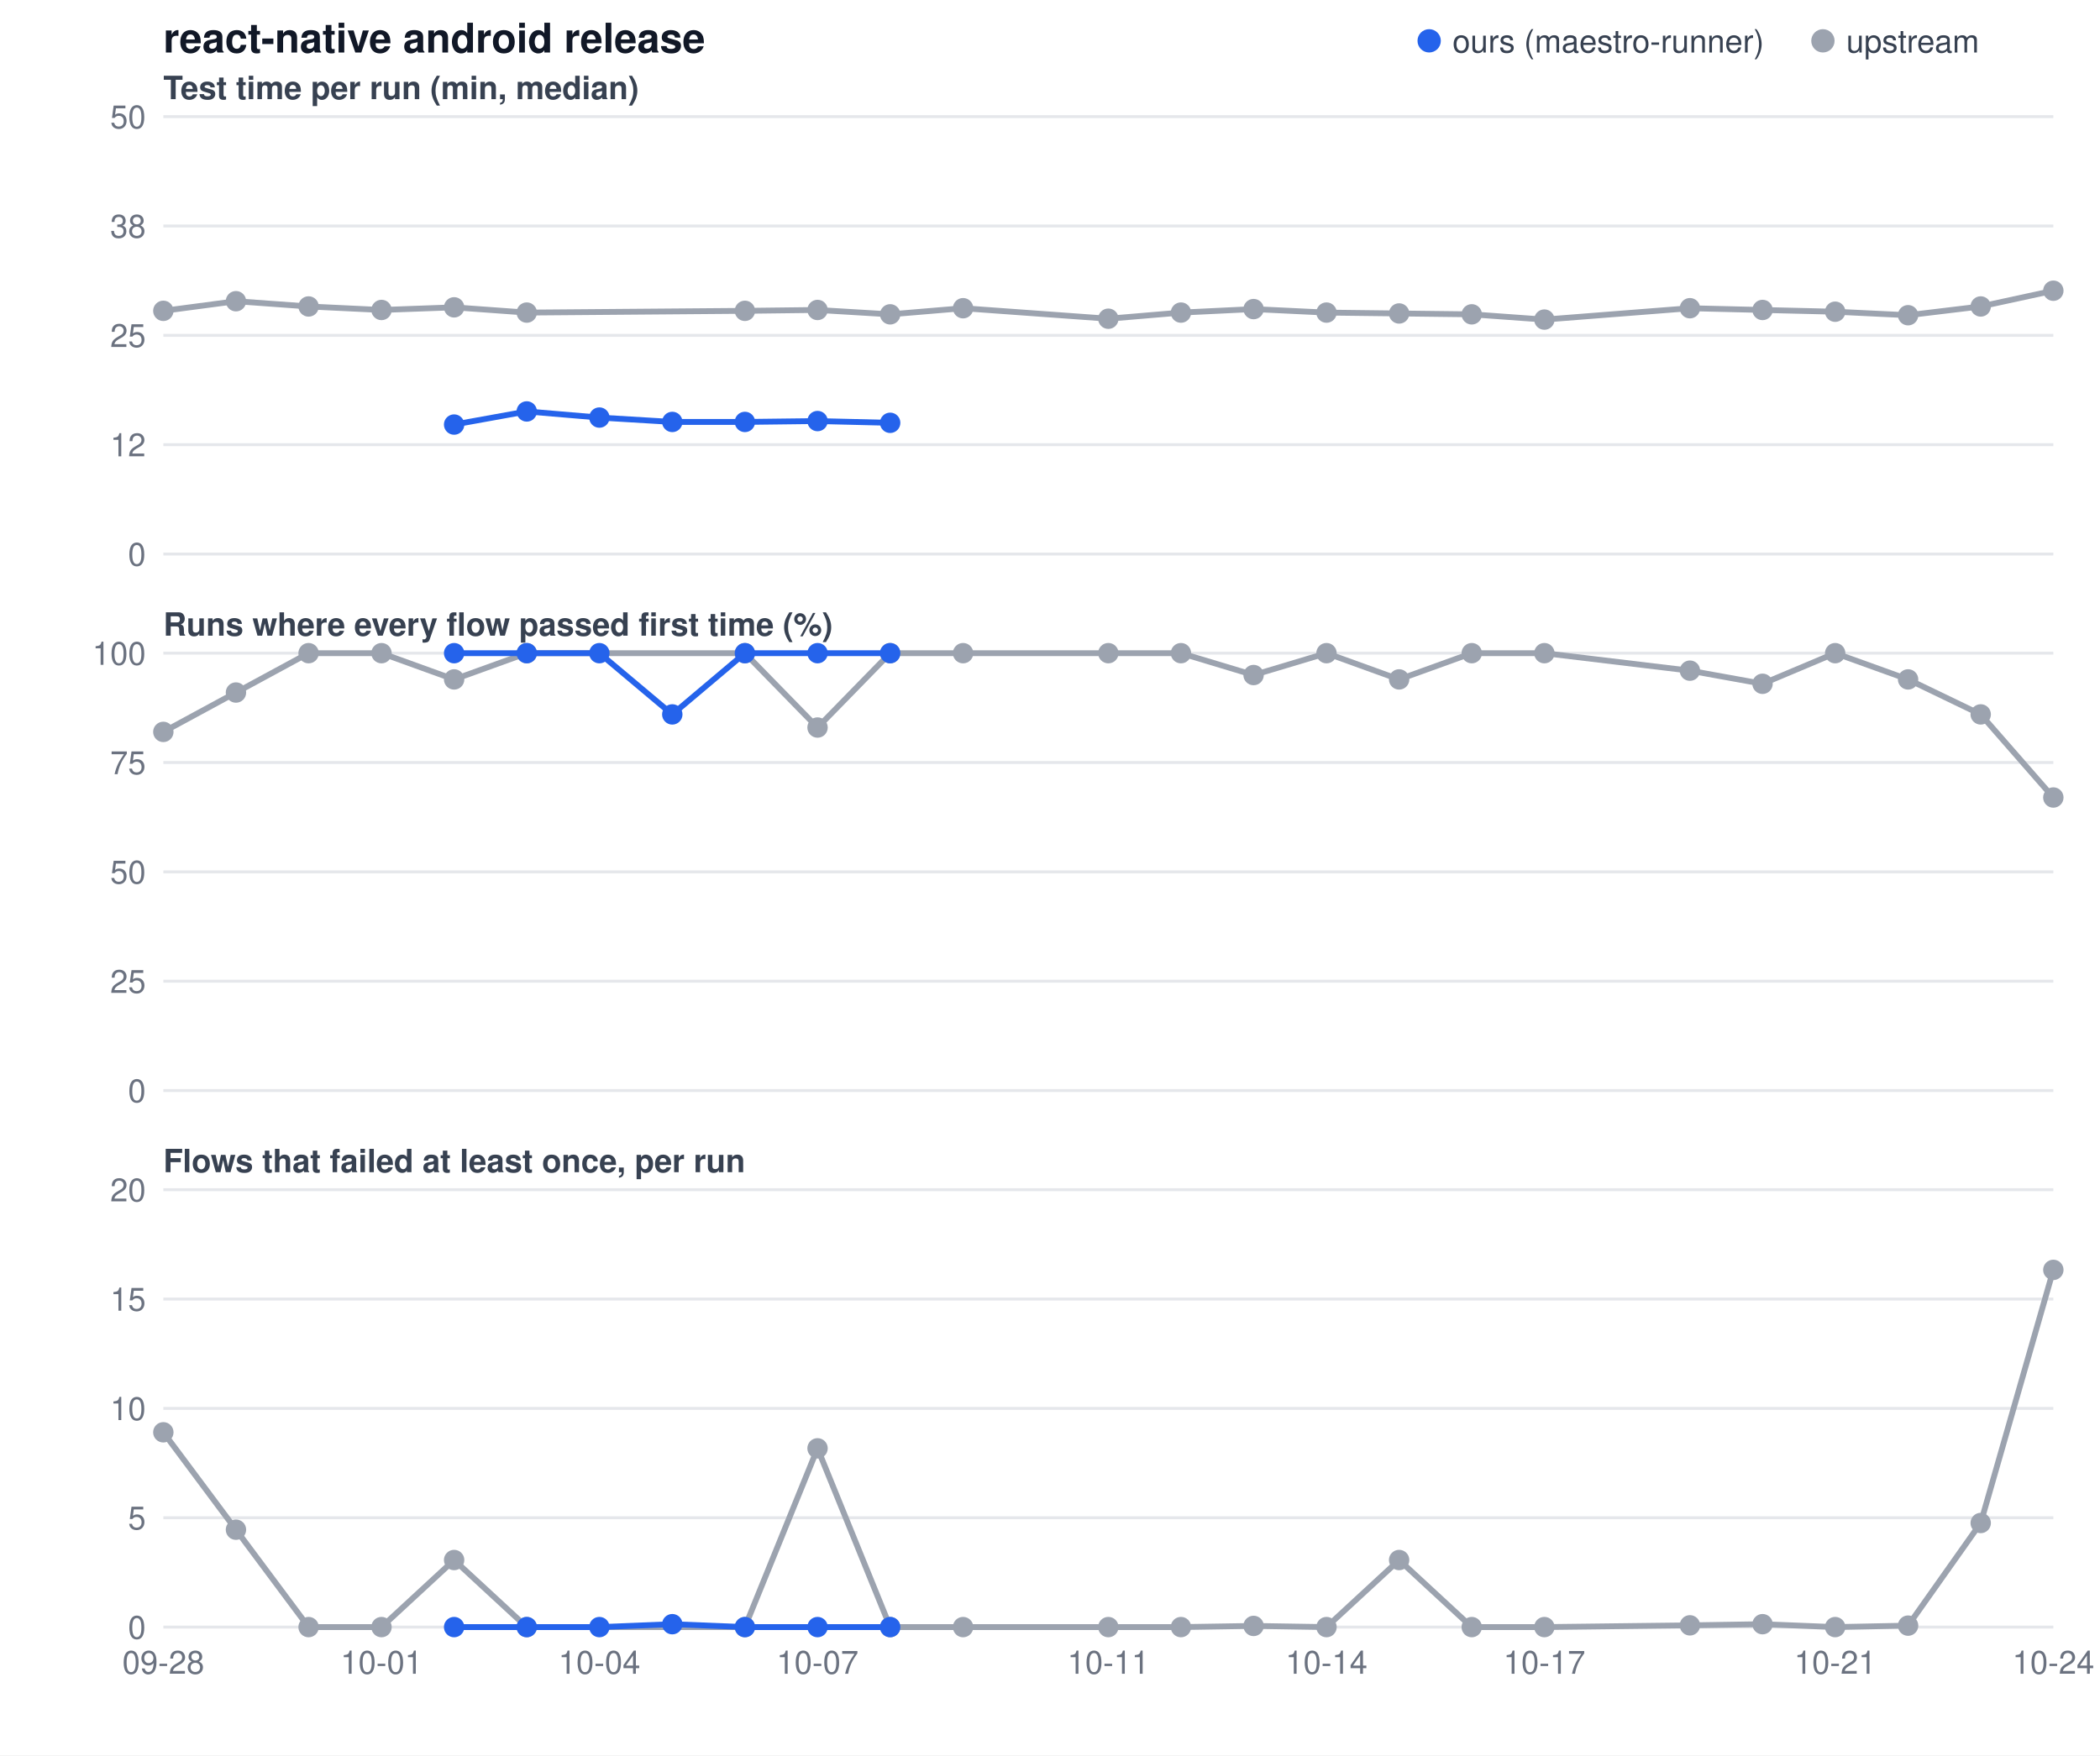
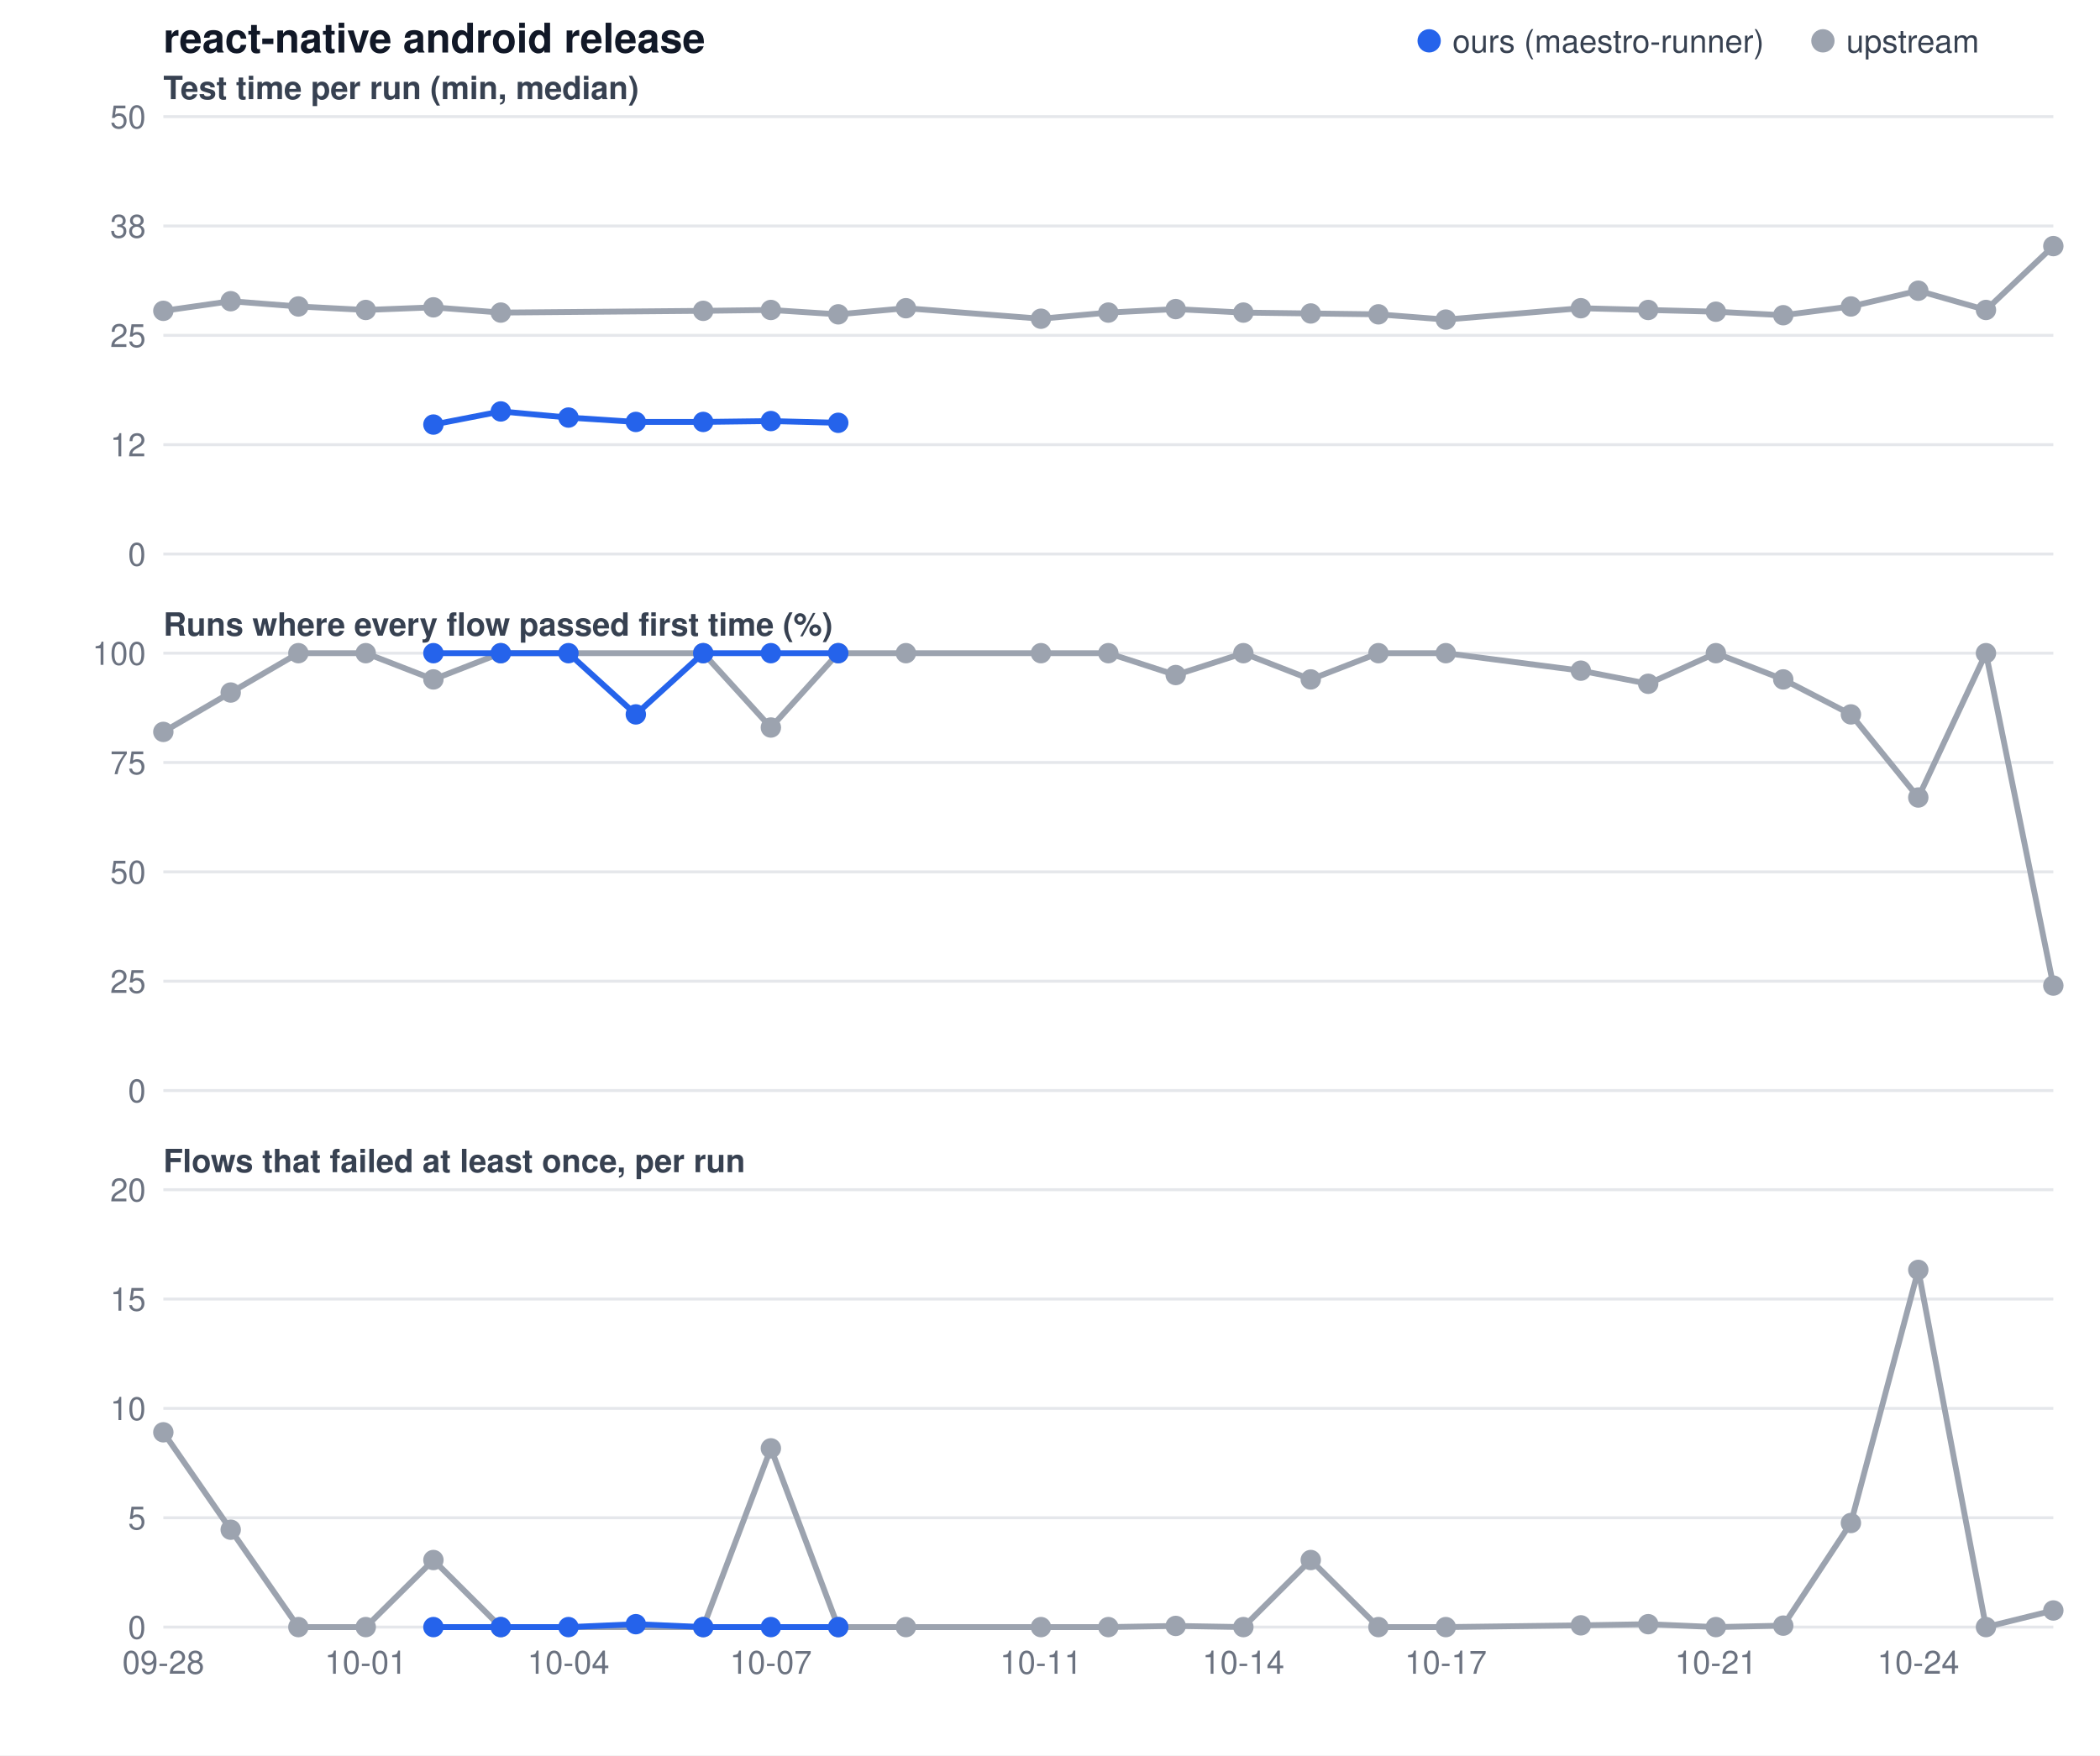
<svg xmlns="http://www.w3.org/2000/svg" width="720" height="602" font-family="-apple-system,Segoe UI,Helvetica,Arial,sans-serif" font-size="11">
  <rect width="100%" height="100%" fill="#ffffff" />
  <text x="56" y="18" font-size="14" font-weight="600" fill="#111827">react-native android release</text>
  <circle cx="490" cy="14" r="4" fill="#2563eb" />
  <text x="498" y="18" fill="#374151">ours (maestro-runner)</text>
  <circle cx="625" cy="14" r="4" fill="#9ca3af" />
  <text x="633" y="18" fill="#374151">upstream</text>
  <text x="56" y="34" fill="#374151" font-weight="600">Test time per run (min, median)</text>
  <line x1="56" x2="704" y1="190.0" y2="190.0" stroke="#e5e7eb" />
  <text x="50" y="194.0" text-anchor="end" fill="#6b7280">0</text>
  <line x1="56" x2="704" y1="152.5" y2="152.5" stroke="#e5e7eb" />
  <text x="50" y="156.5" text-anchor="end" fill="#6b7280">12</text>
  <line x1="56" x2="704" y1="115.0" y2="115.0" stroke="#e5e7eb" />
  <text x="50" y="119.0" text-anchor="end" fill="#6b7280">25</text>
  <line x1="56" x2="704" y1="77.5" y2="77.5" stroke="#e5e7eb" />
  <text x="50" y="81.5" text-anchor="end" fill="#6b7280">38</text>
  <line x1="56" x2="704" y1="40.0" y2="40.0" stroke="#e5e7eb" />
  <text x="50" y="44.0" text-anchor="end" fill="#6b7280">50</text>
-   <polyline fill="none" stroke="#9ca3af" stroke-width="2" points="56.0,106.6 80.9,103.3 105.8,105.1 130.8,106.3 155.7,105.4 180.6,107.2 255.4,106.6 280.3,106.3 305.2,107.8 330.2,105.7 380.0,109.3 404.9,107.2 429.8,106.0 454.8,107.2 479.7,107.5 504.6,107.8 529.5,109.6 579.4,105.7 604.3,106.3 629.2,106.9 654.2,108.1 679.1,105.1 704.0,99.7" />
+   <polyline fill="none" stroke="#9ca3af" stroke-width="2" points="56.0,106.6 79.1,103.3 102.3,105.1 125.4,106.3 148.6,105.4 171.7,107.2 241.1,106.6 264.3,106.3 287.4,107.8 310.6,105.7 356.9,109.3 380.0,107.2 403.1,106.0 426.3,107.2 449.4,107.5 472.6,107.8 495.7,109.6 542.0,105.7 565.1,106.3 588.3,106.9 611.4,108.1 634.6,105.1 657.7,99.7 680.9,106.3 704.0,84.4" />
  <circle cx="56.0" cy="106.6" r="3.5" fill="#9ca3af" />
-   <circle cx="80.9" cy="103.3" r="3.5" fill="#9ca3af" />
-   <circle cx="105.8" cy="105.1" r="3.5" fill="#9ca3af" />
-   <circle cx="130.8" cy="106.3" r="3.5" fill="#9ca3af" />
-   <circle cx="155.7" cy="105.4" r="3.5" fill="#9ca3af" />
-   <circle cx="180.6" cy="107.2" r="3.5" fill="#9ca3af" />
-   <circle cx="255.4" cy="106.6" r="3.5" fill="#9ca3af" />
-   <circle cx="280.3" cy="106.3" r="3.5" fill="#9ca3af" />
-   <circle cx="305.2" cy="107.8" r="3.5" fill="#9ca3af" />
-   <circle cx="330.2" cy="105.7" r="3.5" fill="#9ca3af" />
-   <circle cx="380.0" cy="109.3" r="3.5" fill="#9ca3af" />
-   <circle cx="404.9" cy="107.2" r="3.5" fill="#9ca3af" />
-   <circle cx="429.8" cy="106.0" r="3.5" fill="#9ca3af" />
-   <circle cx="454.8" cy="107.2" r="3.5" fill="#9ca3af" />
-   <circle cx="479.7" cy="107.5" r="3.5" fill="#9ca3af" />
-   <circle cx="504.6" cy="107.8" r="3.5" fill="#9ca3af" />
-   <circle cx="529.5" cy="109.6" r="3.5" fill="#9ca3af" />
-   <circle cx="579.4" cy="105.7" r="3.5" fill="#9ca3af" />
-   <circle cx="604.3" cy="106.3" r="3.5" fill="#9ca3af" />
-   <circle cx="629.2" cy="106.9" r="3.5" fill="#9ca3af" />
-   <circle cx="654.2" cy="108.1" r="3.5" fill="#9ca3af" />
-   <circle cx="679.1" cy="105.1" r="3.5" fill="#9ca3af" />
-   <circle cx="704.0" cy="99.7" r="3.5" fill="#9ca3af" />
-   <polyline fill="none" stroke="#2563eb" stroke-width="2" points="155.7,145.6 180.6,141.1 205.5,143.2 230.5,144.7 255.4,144.7 280.3,144.4 305.2,145.0" />
-   <circle cx="155.7" cy="145.6" r="3.5" fill="#2563eb" />
-   <circle cx="180.6" cy="141.1" r="3.5" fill="#2563eb" />
-   <circle cx="205.5" cy="143.2" r="3.5" fill="#2563eb" />
-   <circle cx="230.5" cy="144.7" r="3.5" fill="#2563eb" />
-   <circle cx="255.4" cy="144.7" r="3.5" fill="#2563eb" />
-   <circle cx="280.3" cy="144.4" r="3.5" fill="#2563eb" />
-   <circle cx="305.2" cy="145.0" r="3.5" fill="#2563eb" />
+   <circle cx="79.1" cy="103.3" r="3.5" fill="#9ca3af" />
+   <circle cx="102.3" cy="105.1" r="3.5" fill="#9ca3af" />
+   <circle cx="125.4" cy="106.3" r="3.5" fill="#9ca3af" />
+   <circle cx="148.6" cy="105.4" r="3.5" fill="#9ca3af" />
+   <circle cx="171.7" cy="107.2" r="3.5" fill="#9ca3af" />
+   <circle cx="241.1" cy="106.6" r="3.5" fill="#9ca3af" />
+   <circle cx="264.3" cy="106.3" r="3.5" fill="#9ca3af" />
+   <circle cx="287.4" cy="107.8" r="3.5" fill="#9ca3af" />
+   <circle cx="310.6" cy="105.7" r="3.5" fill="#9ca3af" />
+   <circle cx="356.9" cy="109.3" r="3.5" fill="#9ca3af" />
+   <circle cx="380.0" cy="107.2" r="3.5" fill="#9ca3af" />
+   <circle cx="403.1" cy="106.0" r="3.5" fill="#9ca3af" />
+   <circle cx="426.3" cy="107.2" r="3.5" fill="#9ca3af" />
+   <circle cx="449.4" cy="107.5" r="3.5" fill="#9ca3af" />
+   <circle cx="472.6" cy="107.8" r="3.5" fill="#9ca3af" />
+   <circle cx="495.7" cy="109.6" r="3.5" fill="#9ca3af" />
+   <circle cx="542.0" cy="105.7" r="3.5" fill="#9ca3af" />
+   <circle cx="565.1" cy="106.3" r="3.5" fill="#9ca3af" />
+   <circle cx="588.3" cy="106.9" r="3.5" fill="#9ca3af" />
+   <circle cx="611.4" cy="108.1" r="3.5" fill="#9ca3af" />
+   <circle cx="634.6" cy="105.1" r="3.5" fill="#9ca3af" />
+   <circle cx="657.7" cy="99.7" r="3.5" fill="#9ca3af" />
+   <circle cx="680.9" cy="106.3" r="3.5" fill="#9ca3af" />
+   <circle cx="704.0" cy="84.4" r="3.5" fill="#9ca3af" />
+   <polyline fill="none" stroke="#2563eb" stroke-width="2" points="148.6,145.6 171.7,141.1 194.9,143.2 218.0,144.7 241.1,144.7 264.3,144.4 287.4,145.0" />
+   <circle cx="148.6" cy="145.6" r="3.5" fill="#2563eb" />
+   <circle cx="171.7" cy="141.1" r="3.5" fill="#2563eb" />
+   <circle cx="194.9" cy="143.2" r="3.5" fill="#2563eb" />
+   <circle cx="218.0" cy="144.7" r="3.5" fill="#2563eb" />
+   <circle cx="241.1" cy="144.7" r="3.5" fill="#2563eb" />
+   <circle cx="264.3" cy="144.4" r="3.5" fill="#2563eb" />
+   <circle cx="287.4" cy="145.0" r="3.5" fill="#2563eb" />
  <text x="56" y="218" fill="#374151" font-weight="600">Runs where every flow passed first time (%)</text>
  <line x1="56" x2="704" y1="374.0" y2="374.0" stroke="#e5e7eb" />
  <text x="50" y="378.0" text-anchor="end" fill="#6b7280">0</text>
  <line x1="56" x2="704" y1="336.5" y2="336.5" stroke="#e5e7eb" />
  <text x="50" y="340.5" text-anchor="end" fill="#6b7280">25</text>
  <line x1="56" x2="704" y1="299.0" y2="299.0" stroke="#e5e7eb" />
  <text x="50" y="303.0" text-anchor="end" fill="#6b7280">50</text>
  <line x1="56" x2="704" y1="261.5" y2="261.5" stroke="#e5e7eb" />
  <text x="50" y="265.5" text-anchor="end" fill="#6b7280">75</text>
  <line x1="56" x2="704" y1="224.0" y2="224.0" stroke="#e5e7eb" />
  <text x="50" y="228.0" text-anchor="end" fill="#6b7280">100</text>
-   <polyline fill="none" stroke="#9ca3af" stroke-width="2" points="56.0,251.0 80.9,237.5 105.8,224.0 130.8,224.0 155.7,233.0 180.6,224.0 255.4,224.0 280.3,249.5 305.2,224.0 330.2,224.0 380.0,224.0 404.9,224.0 429.8,231.5 454.8,224.0 479.7,233.0 504.6,224.0 529.5,224.0 579.4,230.0 604.3,234.5 629.2,224.0 654.2,233.0 679.1,245.0 704.0,273.5" />
+   <polyline fill="none" stroke="#9ca3af" stroke-width="2" points="56.0,251.0 79.1,237.5 102.3,224.0 125.4,224.0 148.6,233.0 171.7,224.0 241.1,224.0 264.3,249.5 287.4,224.0 310.6,224.0 356.9,224.0 380.0,224.0 403.1,231.5 426.3,224.0 449.4,233.0 472.6,224.0 495.7,224.0 542.0,230.0 565.1,234.5 588.3,224.0 611.4,233.0 634.6,245.0 657.7,273.5 680.9,224.0 704.0,338.0" />
  <circle cx="56.0" cy="251.0" r="3.5" fill="#9ca3af" />
-   <circle cx="80.9" cy="237.5" r="3.5" fill="#9ca3af" />
-   <circle cx="105.8" cy="224.0" r="3.5" fill="#9ca3af" />
-   <circle cx="130.8" cy="224.0" r="3.5" fill="#9ca3af" />
-   <circle cx="155.7" cy="233.0" r="3.5" fill="#9ca3af" />
-   <circle cx="180.6" cy="224.0" r="3.5" fill="#9ca3af" />
-   <circle cx="255.4" cy="224.0" r="3.5" fill="#9ca3af" />
-   <circle cx="280.3" cy="249.5" r="3.5" fill="#9ca3af" />
-   <circle cx="305.2" cy="224.0" r="3.5" fill="#9ca3af" />
-   <circle cx="330.2" cy="224.0" r="3.5" fill="#9ca3af" />
+   <circle cx="79.1" cy="237.5" r="3.5" fill="#9ca3af" />
+   <circle cx="102.3" cy="224.0" r="3.5" fill="#9ca3af" />
+   <circle cx="125.4" cy="224.0" r="3.5" fill="#9ca3af" />
+   <circle cx="148.6" cy="233.0" r="3.5" fill="#9ca3af" />
+   <circle cx="171.7" cy="224.0" r="3.5" fill="#9ca3af" />
+   <circle cx="241.1" cy="224.0" r="3.5" fill="#9ca3af" />
+   <circle cx="264.3" cy="249.5" r="3.5" fill="#9ca3af" />
+   <circle cx="287.4" cy="224.0" r="3.5" fill="#9ca3af" />
+   <circle cx="310.6" cy="224.0" r="3.5" fill="#9ca3af" />
+   <circle cx="356.9" cy="224.0" r="3.5" fill="#9ca3af" />
  <circle cx="380.0" cy="224.0" r="3.5" fill="#9ca3af" />
-   <circle cx="404.9" cy="224.0" r="3.5" fill="#9ca3af" />
-   <circle cx="429.8" cy="231.5" r="3.5" fill="#9ca3af" />
-   <circle cx="454.8" cy="224.0" r="3.5" fill="#9ca3af" />
-   <circle cx="479.7" cy="233.0" r="3.5" fill="#9ca3af" />
-   <circle cx="504.6" cy="224.0" r="3.5" fill="#9ca3af" />
-   <circle cx="529.5" cy="224.0" r="3.5" fill="#9ca3af" />
-   <circle cx="579.4" cy="230.0" r="3.5" fill="#9ca3af" />
-   <circle cx="604.3" cy="234.5" r="3.5" fill="#9ca3af" />
-   <circle cx="629.2" cy="224.0" r="3.5" fill="#9ca3af" />
-   <circle cx="654.2" cy="233.0" r="3.5" fill="#9ca3af" />
-   <circle cx="679.1" cy="245.0" r="3.5" fill="#9ca3af" />
-   <circle cx="704.0" cy="273.5" r="3.5" fill="#9ca3af" />
-   <polyline fill="none" stroke="#2563eb" stroke-width="2" points="155.7,224.0 180.6,224.0 205.5,224.0 230.5,245.0 255.4,224.0 280.3,224.0 305.2,224.0" />
-   <circle cx="155.7" cy="224.0" r="3.5" fill="#2563eb" />
-   <circle cx="180.6" cy="224.0" r="3.5" fill="#2563eb" />
-   <circle cx="205.5" cy="224.0" r="3.5" fill="#2563eb" />
-   <circle cx="230.5" cy="245.0" r="3.5" fill="#2563eb" />
-   <circle cx="255.4" cy="224.0" r="3.5" fill="#2563eb" />
-   <circle cx="280.3" cy="224.0" r="3.5" fill="#2563eb" />
-   <circle cx="305.2" cy="224.0" r="3.5" fill="#2563eb" />
+   <circle cx="403.1" cy="231.5" r="3.5" fill="#9ca3af" />
+   <circle cx="426.3" cy="224.0" r="3.5" fill="#9ca3af" />
+   <circle cx="449.4" cy="233.0" r="3.5" fill="#9ca3af" />
+   <circle cx="472.6" cy="224.0" r="3.5" fill="#9ca3af" />
+   <circle cx="495.7" cy="224.0" r="3.5" fill="#9ca3af" />
+   <circle cx="542.0" cy="230.0" r="3.5" fill="#9ca3af" />
+   <circle cx="565.1" cy="234.5" r="3.5" fill="#9ca3af" />
+   <circle cx="588.3" cy="224.0" r="3.5" fill="#9ca3af" />
+   <circle cx="611.4" cy="233.0" r="3.5" fill="#9ca3af" />
+   <circle cx="634.6" cy="245.0" r="3.5" fill="#9ca3af" />
+   <circle cx="657.7" cy="273.5" r="3.5" fill="#9ca3af" />
+   <circle cx="680.9" cy="224.0" r="3.5" fill="#9ca3af" />
+   <circle cx="704.0" cy="338.0" r="3.5" fill="#9ca3af" />
+   <polyline fill="none" stroke="#2563eb" stroke-width="2" points="148.6,224.0 171.7,224.0 194.9,224.0 218.0,245.0 241.1,224.0 264.3,224.0 287.4,224.0" />
+   <circle cx="148.6" cy="224.0" r="3.5" fill="#2563eb" />
+   <circle cx="171.7" cy="224.0" r="3.5" fill="#2563eb" />
+   <circle cx="194.9" cy="224.0" r="3.5" fill="#2563eb" />
+   <circle cx="218.0" cy="245.0" r="3.5" fill="#2563eb" />
+   <circle cx="241.1" cy="224.0" r="3.5" fill="#2563eb" />
+   <circle cx="264.3" cy="224.0" r="3.5" fill="#2563eb" />
+   <circle cx="287.4" cy="224.0" r="3.5" fill="#2563eb" />
  <text x="56" y="402" fill="#374151" font-weight="600">Flows that failed at least once, per run</text>
  <line x1="56" x2="704" y1="558.0" y2="558.0" stroke="#e5e7eb" />
  <text x="50" y="562.0" text-anchor="end" fill="#6b7280">0</text>
  <line x1="56" x2="704" y1="520.5" y2="520.5" stroke="#e5e7eb" />
  <text x="50" y="524.5" text-anchor="end" fill="#6b7280">5</text>
  <line x1="56" x2="704" y1="483.0" y2="483.0" stroke="#e5e7eb" />
  <text x="50" y="487.0" text-anchor="end" fill="#6b7280">10</text>
  <line x1="56" x2="704" y1="445.5" y2="445.5" stroke="#e5e7eb" />
  <text x="50" y="449.5" text-anchor="end" fill="#6b7280">15</text>
  <line x1="56" x2="704" y1="408.0" y2="408.0" stroke="#e5e7eb" />
  <text x="50" y="412.0" text-anchor="end" fill="#6b7280">20</text>
-   <polyline fill="none" stroke="#9ca3af" stroke-width="2" points="56.0,491.2 80.9,524.6 105.8,558.0 130.8,558.0 155.7,535.0 180.6,558.0 255.4,558.0 280.3,496.7 305.2,558.0 330.2,558.0 380.0,558.0 404.9,558.0 429.8,557.6 454.8,558.0 479.7,535.0 504.6,558.0 529.5,558.0 579.4,557.4 604.3,557.0 629.2,558.0 654.2,557.5 679.1,522.3 704.0,435.5" />
+   <polyline fill="none" stroke="#9ca3af" stroke-width="2" points="56.0,491.2 79.1,524.6 102.3,558.0 125.4,558.0 148.6,535.0 171.7,558.0 241.1,558.0 264.3,496.7 287.4,558.0 310.6,558.0 356.9,558.0 380.0,558.0 403.1,557.6 426.3,558.0 449.4,535.0 472.6,558.0 495.7,558.0 542.0,557.4 565.1,557.0 588.3,558.0 611.4,557.5 634.6,522.3 657.7,435.5 680.9,558.0 704.0,552.3" />
  <circle cx="56.0" cy="491.2" r="3.5" fill="#9ca3af" />
-   <circle cx="80.9" cy="524.6" r="3.5" fill="#9ca3af" />
-   <circle cx="105.8" cy="558.0" r="3.5" fill="#9ca3af" />
-   <circle cx="130.8" cy="558.0" r="3.5" fill="#9ca3af" />
-   <circle cx="155.7" cy="535.0" r="3.5" fill="#9ca3af" />
-   <circle cx="180.6" cy="558.0" r="3.5" fill="#9ca3af" />
-   <circle cx="255.4" cy="558.0" r="3.5" fill="#9ca3af" />
-   <circle cx="280.3" cy="496.7" r="3.5" fill="#9ca3af" />
-   <circle cx="305.2" cy="558.0" r="3.5" fill="#9ca3af" />
-   <circle cx="330.2" cy="558.0" r="3.5" fill="#9ca3af" />
+   <circle cx="79.1" cy="524.6" r="3.5" fill="#9ca3af" />
+   <circle cx="102.3" cy="558.0" r="3.5" fill="#9ca3af" />
+   <circle cx="125.4" cy="558.0" r="3.5" fill="#9ca3af" />
+   <circle cx="148.6" cy="535.0" r="3.5" fill="#9ca3af" />
+   <circle cx="171.7" cy="558.0" r="3.5" fill="#9ca3af" />
+   <circle cx="241.1" cy="558.0" r="3.5" fill="#9ca3af" />
+   <circle cx="264.3" cy="496.7" r="3.5" fill="#9ca3af" />
+   <circle cx="287.4" cy="558.0" r="3.5" fill="#9ca3af" />
+   <circle cx="310.6" cy="558.0" r="3.5" fill="#9ca3af" />
+   <circle cx="356.9" cy="558.0" r="3.5" fill="#9ca3af" />
  <circle cx="380.0" cy="558.0" r="3.5" fill="#9ca3af" />
-   <circle cx="404.9" cy="558.0" r="3.5" fill="#9ca3af" />
-   <circle cx="429.8" cy="557.6" r="3.5" fill="#9ca3af" />
-   <circle cx="454.8" cy="558.0" r="3.5" fill="#9ca3af" />
-   <circle cx="479.7" cy="535.0" r="3.5" fill="#9ca3af" />
-   <circle cx="504.6" cy="558.0" r="3.5" fill="#9ca3af" />
-   <circle cx="529.5" cy="558.0" r="3.5" fill="#9ca3af" />
-   <circle cx="579.4" cy="557.4" r="3.5" fill="#9ca3af" />
-   <circle cx="604.3" cy="557.0" r="3.5" fill="#9ca3af" />
-   <circle cx="629.2" cy="558.0" r="3.5" fill="#9ca3af" />
-   <circle cx="654.2" cy="557.5" r="3.5" fill="#9ca3af" />
-   <circle cx="679.1" cy="522.3" r="3.5" fill="#9ca3af" />
-   <circle cx="704.0" cy="435.5" r="3.5" fill="#9ca3af" />
-   <polyline fill="none" stroke="#2563eb" stroke-width="2" points="155.7,558.0 180.6,558.0 205.5,558.0 230.5,557.0 255.4,558.0 280.3,558.0 305.2,558.0" />
-   <circle cx="155.7" cy="558.0" r="3.5" fill="#2563eb" />
-   <circle cx="180.6" cy="558.0" r="3.5" fill="#2563eb" />
-   <circle cx="205.5" cy="558.0" r="3.5" fill="#2563eb" />
-   <circle cx="230.5" cy="557.0" r="3.5" fill="#2563eb" />
-   <circle cx="255.4" cy="558.0" r="3.5" fill="#2563eb" />
-   <circle cx="280.3" cy="558.0" r="3.5" fill="#2563eb" />
-   <circle cx="305.2" cy="558.0" r="3.5" fill="#2563eb" />
+   <circle cx="403.1" cy="557.6" r="3.5" fill="#9ca3af" />
+   <circle cx="426.3" cy="558.0" r="3.5" fill="#9ca3af" />
+   <circle cx="449.4" cy="535.0" r="3.5" fill="#9ca3af" />
+   <circle cx="472.6" cy="558.0" r="3.5" fill="#9ca3af" />
+   <circle cx="495.7" cy="558.0" r="3.5" fill="#9ca3af" />
+   <circle cx="542.0" cy="557.4" r="3.5" fill="#9ca3af" />
+   <circle cx="565.1" cy="557.0" r="3.5" fill="#9ca3af" />
+   <circle cx="588.3" cy="558.0" r="3.5" fill="#9ca3af" />
+   <circle cx="611.4" cy="557.5" r="3.5" fill="#9ca3af" />
+   <circle cx="634.6" cy="522.3" r="3.5" fill="#9ca3af" />
+   <circle cx="657.7" cy="435.5" r="3.5" fill="#9ca3af" />
+   <circle cx="680.9" cy="558.0" r="3.5" fill="#9ca3af" />
+   <circle cx="704.0" cy="552.3" r="3.5" fill="#9ca3af" />
+   <polyline fill="none" stroke="#2563eb" stroke-width="2" points="148.6,558.0 171.7,558.0 194.9,558.0 218.0,557.0 241.1,558.0 264.3,558.0 287.4,558.0" />
+   <circle cx="148.6" cy="558.0" r="3.5" fill="#2563eb" />
+   <circle cx="171.7" cy="558.0" r="3.5" fill="#2563eb" />
+   <circle cx="194.9" cy="558.0" r="3.5" fill="#2563eb" />
+   <circle cx="218.0" cy="557.0" r="3.5" fill="#2563eb" />
+   <circle cx="241.1" cy="558.0" r="3.5" fill="#2563eb" />
+   <circle cx="264.3" cy="558.0" r="3.5" fill="#2563eb" />
+   <circle cx="287.4" cy="558.0" r="3.5" fill="#2563eb" />
  <text x="56.0" y="574" text-anchor="middle" fill="#6b7280">09-28</text>
-   <text x="130.8" y="574" text-anchor="middle" fill="#6b7280">10-01</text>
-   <text x="205.5" y="574" text-anchor="middle" fill="#6b7280">10-04</text>
-   <text x="280.3" y="574" text-anchor="middle" fill="#6b7280">10-07</text>
-   <text x="380.0" y="574" text-anchor="middle" fill="#6b7280">10-11</text>
-   <text x="454.8" y="574" text-anchor="middle" fill="#6b7280">10-14</text>
-   <text x="529.5" y="574" text-anchor="middle" fill="#6b7280">10-17</text>
-   <text x="629.2" y="574" text-anchor="middle" fill="#6b7280">10-21</text>
-   <text x="704.0" y="574" text-anchor="middle" fill="#6b7280">10-24</text>
+   <text x="125.4" y="574" text-anchor="middle" fill="#6b7280">10-01</text>
+   <text x="194.9" y="574" text-anchor="middle" fill="#6b7280">10-04</text>
+   <text x="264.3" y="574" text-anchor="middle" fill="#6b7280">10-07</text>
+   <text x="356.9" y="574" text-anchor="middle" fill="#6b7280">10-11</text>
+   <text x="426.3" y="574" text-anchor="middle" fill="#6b7280">10-14</text>
+   <text x="495.7" y="574" text-anchor="middle" fill="#6b7280">10-17</text>
+   <text x="588.3" y="574" text-anchor="middle" fill="#6b7280">10-21</text>
+   <text x="657.7" y="574" text-anchor="middle" fill="#6b7280">10-24</text>
</svg>
